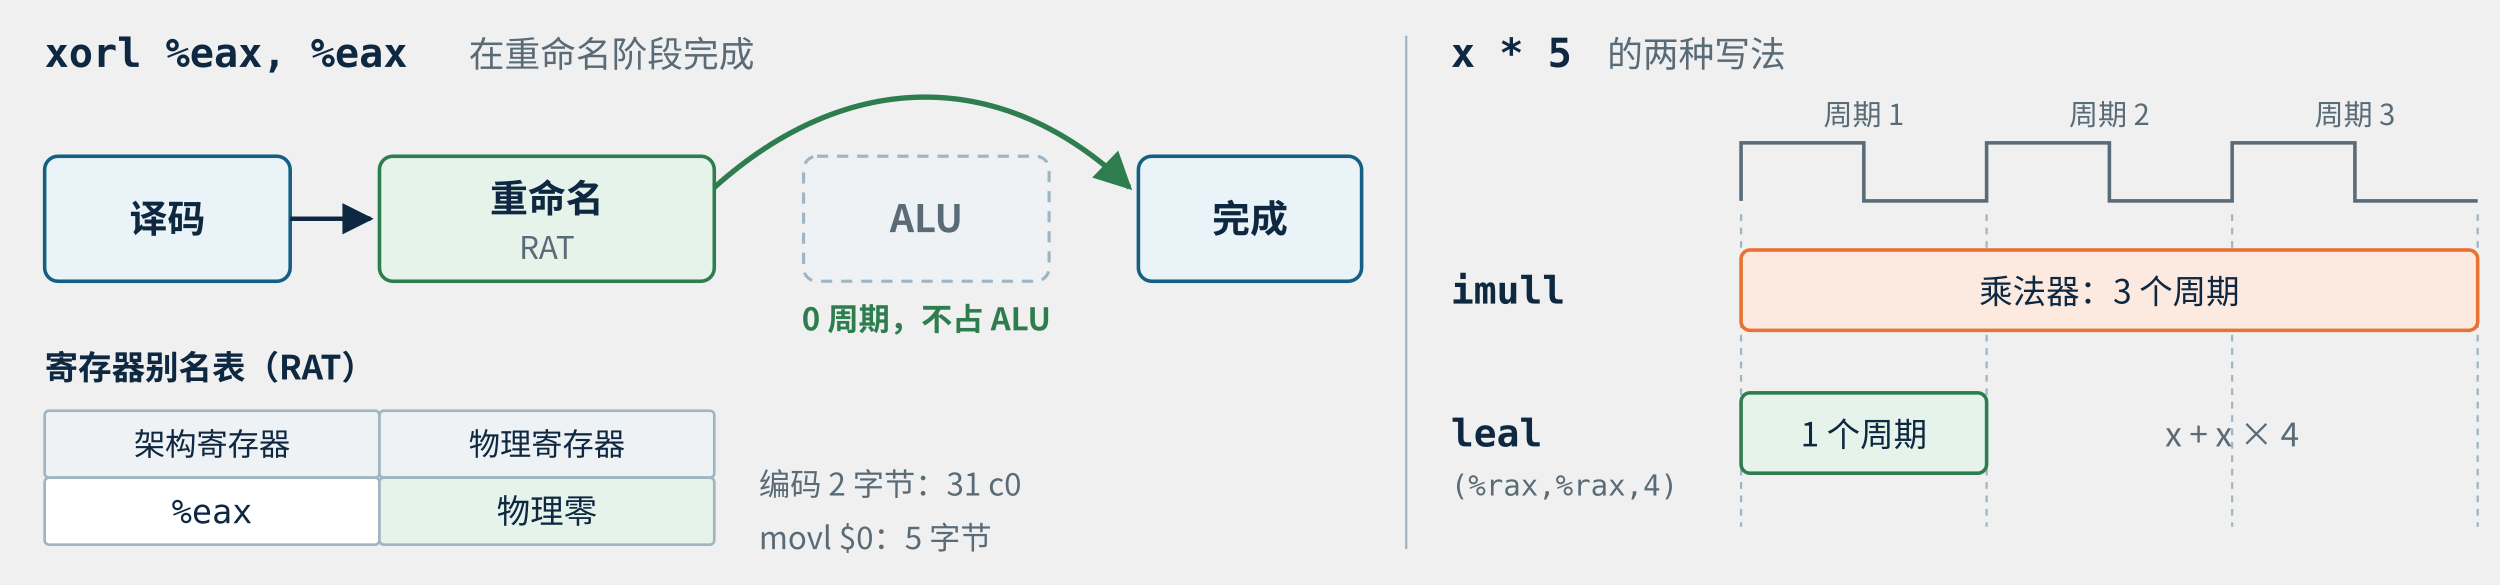
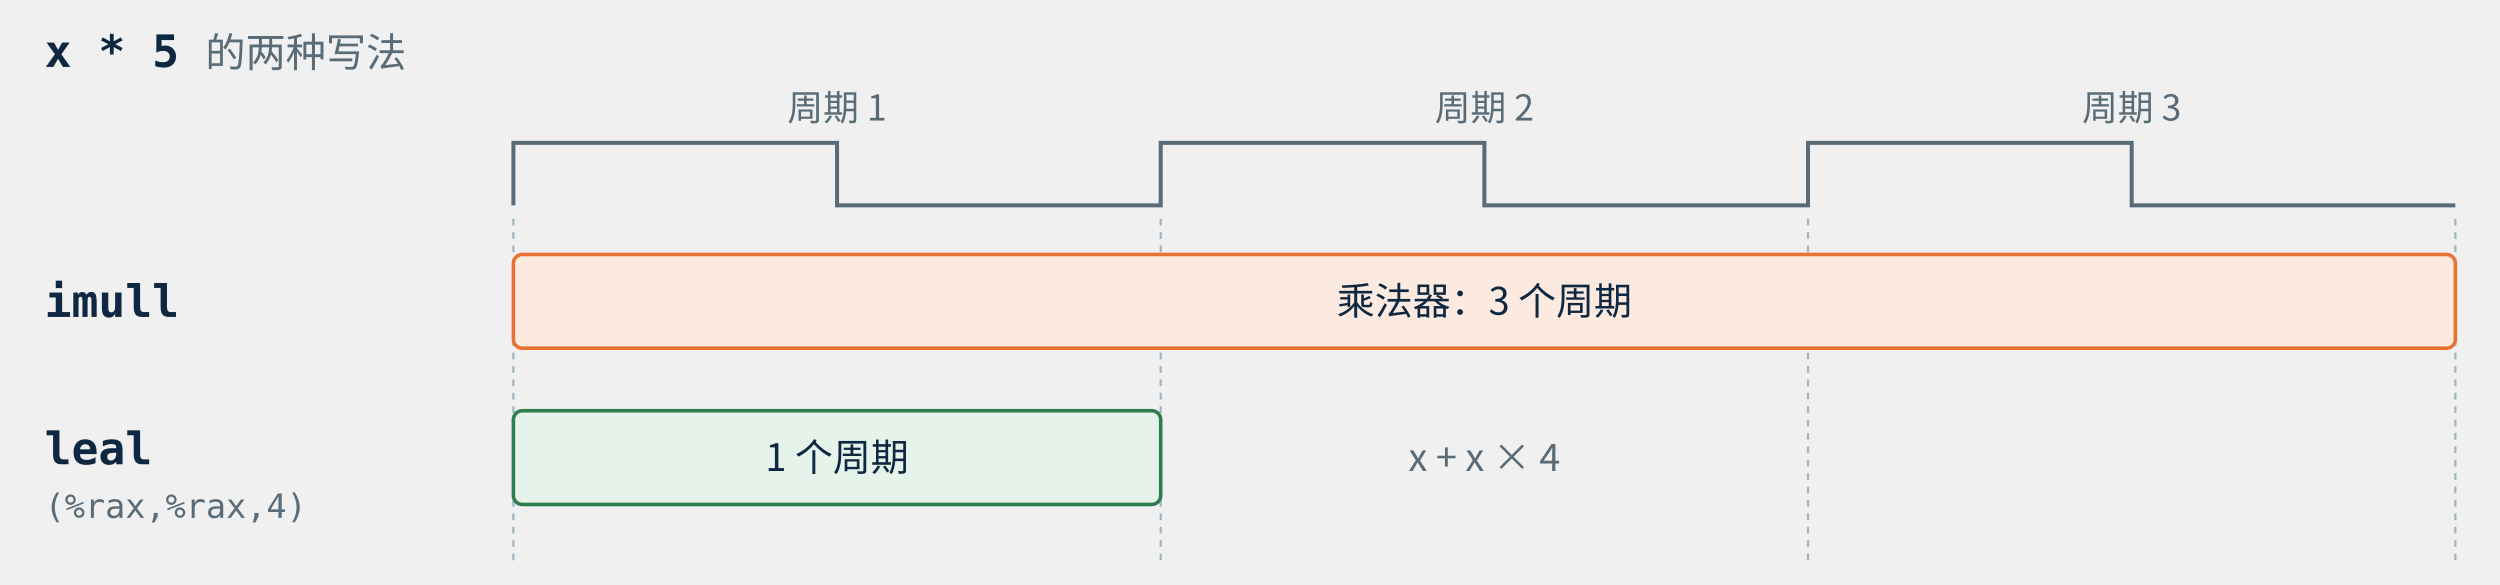
<svg xmlns="http://www.w3.org/2000/svg" viewBox="0 0 1120 262" width="1120" height="262">
  <defs>
    <marker id="ah-156082" viewBox="0 0 10 10" refX="9" refY="5" markerWidth="7" markerHeight="7" orient="auto-start-reverse">
      <path d="M0,0 L10,5 L0,10 z" fill="#156082" />
    </marker>
    <marker id="ah-e97132" viewBox="0 0 10 10" refX="9" refY="5" markerWidth="7" markerHeight="7" orient="auto-start-reverse">
      <path d="M0,0 L10,5 L0,10 z" fill="#e97132" />
    </marker>
    <marker id="ah-0e2841" viewBox="0 0 10 10" refX="9" refY="5" markerWidth="7" markerHeight="7" orient="auto-start-reverse">
      <path d="M0,0 L10,5 L0,10 z" fill="#0e2841" />
    </marker>
    <marker id="ah-2e7d4f" viewBox="0 0 10 10" refX="9" refY="5" markerWidth="7" markerHeight="7" orient="auto-start-reverse">
      <path d="M0,0 L10,5 L0,10 z" fill="#2e7d4f" />
    </marker>
    <marker id="ah-c0392b" viewBox="0 0 10 10" refX="9" refY="5" markerWidth="7" markerHeight="7" orient="auto-start-reverse">
      <path d="M0,0 L10,5 L0,10 z" fill="#c0392b" />
    </marker>
    <marker id="ah-5a6b78" viewBox="0 0 10 10" refX="9" refY="5" markerWidth="7" markerHeight="7" orient="auto-start-reverse">
      <path d="M0,0 L10,5 L0,10 z" fill="#5a6b78" />
    </marker>
    <marker id="ah-9fb5c3" viewBox="0 0 10 10" refX="9" refY="5" markerWidth="7" markerHeight="7" orient="auto-start-reverse">
      <path d="M0,0 L10,5 L0,10 z" fill="#9fb5c3" />
    </marker>
  </defs>
-   <text x="20.0" y="30.0" font-family="SFMono-Regular, Menlo, DejaVu Sans Mono, Consolas, monospace" font-size="18" font-weight="bold" fill="#0e2841" text-anchor="start">xorl %eax, %eax</text>
-   <text x="210.0" y="30.0" font-family="PingFang SC, Noto Sans CJK SC, Source Han Sans SC, sans-serif" font-size="16" font-weight="normal" fill="#5a6b78" text-anchor="start">在重命名阶段完成</text>
-   <rect x="20.0" y="70.0" width="110.0" height="56.0" rx="6" fill="#eaf3f7" stroke="#156082" stroke-width="1.6" />
-   <text x="75.0" y="104.1" font-family="PingFang SC, Noto Sans CJK SC, Source Han Sans SC, sans-serif" font-size="17" font-weight="bold" fill="#0e2841" text-anchor="middle">译码</text>
-   <rect x="170.0" y="70.0" width="150.0" height="56.0" rx="6" fill="#e5f3ea" stroke="#2e7d4f" stroke-width="1.6" />
-   <text x="245.0" y="95.0" font-family="PingFang SC, Noto Sans CJK SC, Source Han Sans SC, sans-serif" font-size="17" font-weight="bold" fill="#0e2841" text-anchor="middle">重命名</text>
-   <text x="245.0" y="116.0" font-family="PingFang SC, Noto Sans CJK SC, Source Han Sans SC, sans-serif" font-size="14" font-weight="normal" fill="#5a6b78" text-anchor="middle">RAT</text>
-   <rect x="360.0" y="70.0" width="110.0" height="56.0" rx="6" fill="#eef2f4" stroke="#9fb5c3" stroke-width="1.4" stroke-dasharray="5 4" />
-   <text x="415.0" y="104.0" font-family="PingFang SC, Noto Sans CJK SC, Source Han Sans SC, sans-serif" font-size="17" font-weight="bold" fill="#5a6b78" text-anchor="middle">ALU</text>
-   <rect x="510.0" y="70.0" width="100.0" height="56.0" rx="6" fill="#eaf3f7" stroke="#156082" stroke-width="1.6" />
-   <text x="560.0" y="104.1" font-family="PingFang SC, Noto Sans CJK SC, Source Han Sans SC, sans-serif" font-size="17" font-weight="bold" fill="#0e2841" text-anchor="middle">完成</text>
-   <line x1="130.0" y1="98.0" x2="166.0" y2="98.0" stroke="#0e2841" stroke-width="2" marker-end="url(#ah-0e2841)" />
-   <path d="M 320 84 C 380 30, 450 30, 506 84" fill="none" stroke="#2e7d4f" stroke-width="2.4" marker-end="url(#ah-2e7d4f)" />
-   <text x="415.0" y="148.0" font-family="PingFang SC, Noto Sans CJK SC, Source Han Sans SC, sans-serif" font-size="14" font-weight="bold" fill="#2e7d4f" text-anchor="middle">0 周期，不占 ALU</text>
-   <text x="20.0" y="170.0" font-family="PingFang SC, Noto Sans CJK SC, Source Han Sans SC, sans-serif" font-size="15" font-weight="bold" fill="#0e2841" text-anchor="start">寄存器别名表（RAT）</text>
-   <rect x="20.0" y="184.0" width="150.0" height="30.0" rx="2" fill="#eef2f4" stroke="#9fb5c3" stroke-width="1.2" />
-   <text x="95.0" y="204.0" font-family="sans-serif" font-size="14" font-weight="normal" fill="#0e2841" text-anchor="middle">架构寄存器</text>
-   <rect x="170.0" y="184.0" width="150.0" height="30.0" rx="2" fill="#eef2f4" stroke="#9fb5c3" stroke-width="1.2" />
-   <text x="245.0" y="204.0" font-family="sans-serif" font-size="14" font-weight="normal" fill="#0e2841" text-anchor="middle">物理寄存器</text>
-   <rect x="20.0" y="214.0" width="150.0" height="30.0" rx="2" fill="#ffffff" stroke="#9fb5c3" stroke-width="1.2" />
-   <text x="95.0" y="234.4" font-family="SFMono-Regular, Menlo, DejaVu Sans Mono, Consolas, monospace" font-size="15" font-weight="normal" fill="#0e2841" text-anchor="middle">%eax</text>
-   <rect x="170.0" y="214.0" width="150.0" height="30.0" rx="2" fill="#e5f3ea" stroke="#9fb5c3" stroke-width="1.2" />
-   <text x="245.0" y="234.4" font-family="SFMono-Regular, Menlo, DejaVu Sans Mono, Consolas, monospace" font-size="15" font-weight="normal" fill="#0e2841" text-anchor="middle">物理零</text>
-   <text x="340.0" y="222.0" font-family="PingFang SC, Noto Sans CJK SC, Source Han Sans SC, sans-serif" font-size="14" font-weight="normal" fill="#5a6b78" text-anchor="start">编码 2 字节：31 c0</text>
-   <text x="340.0" y="246.0" font-family="PingFang SC, Noto Sans CJK SC, Source Han Sans SC, sans-serif" font-size="14" font-weight="normal" fill="#5a6b78" text-anchor="start">movl $0：5 字节</text>
-   <line x1="630.0" y1="16.0" x2="630.0" y2="246.0" stroke="#9fb5c3" stroke-width="1" />
-   <text x="650.0" y="30.0" font-family="SFMono-Regular, Menlo, DejaVu Sans Mono, Consolas, monospace" font-size="18" font-weight="bold" fill="#0e2841" text-anchor="start">x * 5</text>
-   <text x="720.0" y="30.0" font-family="PingFang SC, Noto Sans CJK SC, Source Han Sans SC, sans-serif" font-size="16" font-weight="normal" fill="#5a6b78" text-anchor="start">的两种写法</text>
-   <path d="M 780 90 L 780 64 L 835.0 64 L 835.0 90 L 890 90 L 890 64 L 945.0 64 L 945.0 90 L 1000 90 L 1000 64 L 1055.0 64 L 1055.0 90 L 1110 90" fill="none" stroke="#5a6b78" stroke-width="1.6" />
-   <text x="835.0" y="56.0" font-family="PingFang SC, Noto Sans CJK SC, Source Han Sans SC, sans-serif" font-size="13" font-weight="normal" fill="#5a6b78" text-anchor="middle">周期 1</text>
-   <text x="945.0" y="56.0" font-family="PingFang SC, Noto Sans CJK SC, Source Han Sans SC, sans-serif" font-size="13" font-weight="normal" fill="#5a6b78" text-anchor="middle">周期 2</text>
-   <text x="1055.0" y="56.0" font-family="PingFang SC, Noto Sans CJK SC, Source Han Sans SC, sans-serif" font-size="13" font-weight="normal" fill="#5a6b78" text-anchor="middle">周期 3</text>
-   <line x1="780.0" y1="96.0" x2="780.0" y2="236.0" stroke="#9fb5c3" stroke-width="1" stroke-dasharray="3 3" />
-   <line x1="890.0" y1="96.0" x2="890.0" y2="236.0" stroke="#9fb5c3" stroke-width="1" stroke-dasharray="3 3" />
-   <line x1="1000.0" y1="96.0" x2="1000.0" y2="236.0" stroke="#9fb5c3" stroke-width="1" stroke-dasharray="3 3" />
-   <line x1="1110.0" y1="96.0" x2="1110.0" y2="236.0" stroke="#9fb5c3" stroke-width="1" stroke-dasharray="3 3" />
-   <text x="650.0" y="136.0" font-family="SFMono-Regular, Menlo, DejaVu Sans Mono, Consolas, monospace" font-size="17" font-weight="bold" fill="#0e2841" text-anchor="start">imull</text>
-   <rect x="780.0" y="112.0" width="330.0" height="36.0" rx="4" fill="#fce9df" stroke="#e97132" stroke-width="1.6" />
-   <text x="945.0" y="136.0" font-family="PingFang SC, Noto Sans CJK SC, Source Han Sans SC, sans-serif" font-size="15" font-weight="normal" fill="#0e2841" text-anchor="middle">乘法器：3 个周期</text>
-   <text x="650.0" y="200.0" font-family="SFMono-Regular, Menlo, DejaVu Sans Mono, Consolas, monospace" font-size="17" font-weight="bold" fill="#0e2841" text-anchor="start">leal</text>
-   <text x="650.0" y="222.0" font-family="SFMono-Regular, Menlo, DejaVu Sans Mono, Consolas, monospace" font-size="13" font-weight="normal" fill="#5a6b78" text-anchor="start">(%rax,%rax,4)</text>
-   <rect x="780.0" y="176.0" width="110.0" height="36.0" rx="4" fill="#e5f3ea" stroke="#2e7d4f" stroke-width="1.6" />
-   <text x="835.0" y="200.0" font-family="PingFang SC, Noto Sans CJK SC, Source Han Sans SC, sans-serif" font-size="15" font-weight="normal" fill="#0e2841" text-anchor="middle">1 个周期</text>
-   <text x="1000.0" y="200.0" font-family="PingFang SC, Noto Sans CJK SC, Source Han Sans SC, sans-serif" font-size="15" font-weight="normal" fill="#5a6b78" text-anchor="middle">x + x × 4</text>
+   <text x="20.0" y="30.0" font-family="SFMono-Regular, Menlo, DejaVu Sans Mono, Consolas, monospace" font-size="20" font-weight="bold" fill="#0e2841" text-anchor="start">x * 5</text>
+   <text x="92.0" y="30.0" font-family="PingFang SC, Noto Sans CJK SC, Source Han Sans SC, sans-serif" font-size="18" font-weight="normal" fill="#5a6b78" text-anchor="start">的两种写法</text>
+   <path d="M 230 92 L 230 64 L 375.0 64 L 375.0 92 L 520 92 L 520 64 L 665.0 64 L 665.0 92 L 810 92 L 810 64 L 955.0 64 L 955.0 92 L 1100 92" fill="none" stroke="#5a6b78" stroke-width="1.8" />
+   <text x="375.0" y="54.0" font-family="PingFang SC, Noto Sans CJK SC, Source Han Sans SC, sans-serif" font-size="16" font-weight="normal" fill="#5a6b78" text-anchor="middle">周期 1</text>
+   <text x="665.0" y="54.0" font-family="PingFang SC, Noto Sans CJK SC, Source Han Sans SC, sans-serif" font-size="16" font-weight="normal" fill="#5a6b78" text-anchor="middle">周期 2</text>
+   <text x="955.0" y="54.0" font-family="PingFang SC, Noto Sans CJK SC, Source Han Sans SC, sans-serif" font-size="16" font-weight="normal" fill="#5a6b78" text-anchor="middle">周期 3</text>
+   <line x1="230.0" y1="98.0" x2="230.0" y2="252.0" stroke="#9fb5c3" stroke-width="1" stroke-dasharray="3 3" />
+   <line x1="520.0" y1="98.0" x2="520.0" y2="252.0" stroke="#9fb5c3" stroke-width="1" stroke-dasharray="3 3" />
+   <line x1="810.0" y1="98.0" x2="810.0" y2="252.0" stroke="#9fb5c3" stroke-width="1" stroke-dasharray="3 3" />
+   <line x1="1100.0" y1="98.0" x2="1100.0" y2="252.0" stroke="#9fb5c3" stroke-width="1" stroke-dasharray="3 3" />
+   <text x="20.0" y="142.0" font-family="SFMono-Regular, Menlo, DejaVu Sans Mono, Consolas, monospace" font-size="20" font-weight="bold" fill="#0e2841" text-anchor="start">imull</text>
+   <rect x="230.0" y="114.0" width="870.0" height="42.0" rx="4" fill="#fce9df" stroke="#e97132" stroke-width="1.6" />
+   <text x="665.0" y="141.0" font-family="PingFang SC, Noto Sans CJK SC, Source Han Sans SC, sans-serif" font-size="17" font-weight="normal" fill="#0e2841" text-anchor="middle">乘法器：3 个周期</text>
+   <text x="20.0" y="208.0" font-family="SFMono-Regular, Menlo, DejaVu Sans Mono, Consolas, monospace" font-size="20" font-weight="bold" fill="#0e2841" text-anchor="start">leal</text>
+   <text x="20.0" y="232.0" font-family="SFMono-Regular, Menlo, DejaVu Sans Mono, Consolas, monospace" font-size="15" font-weight="normal" fill="#5a6b78" text-anchor="start">(%rax,%rax,4)</text>
+   <rect x="230.0" y="184.0" width="290.0" height="42.0" rx="4" fill="#e5f3ea" stroke="#2e7d4f" stroke-width="1.6" />
+   <text x="375.0" y="211.0" font-family="PingFang SC, Noto Sans CJK SC, Source Han Sans SC, sans-serif" font-size="17" font-weight="normal" fill="#0e2841" text-anchor="middle">1 个周期</text>
+   <text x="665.0" y="211.0" font-family="PingFang SC, Noto Sans CJK SC, Source Han Sans SC, sans-serif" font-size="17" font-weight="normal" fill="#5a6b78" text-anchor="middle">x + x × 4</text>
</svg>
